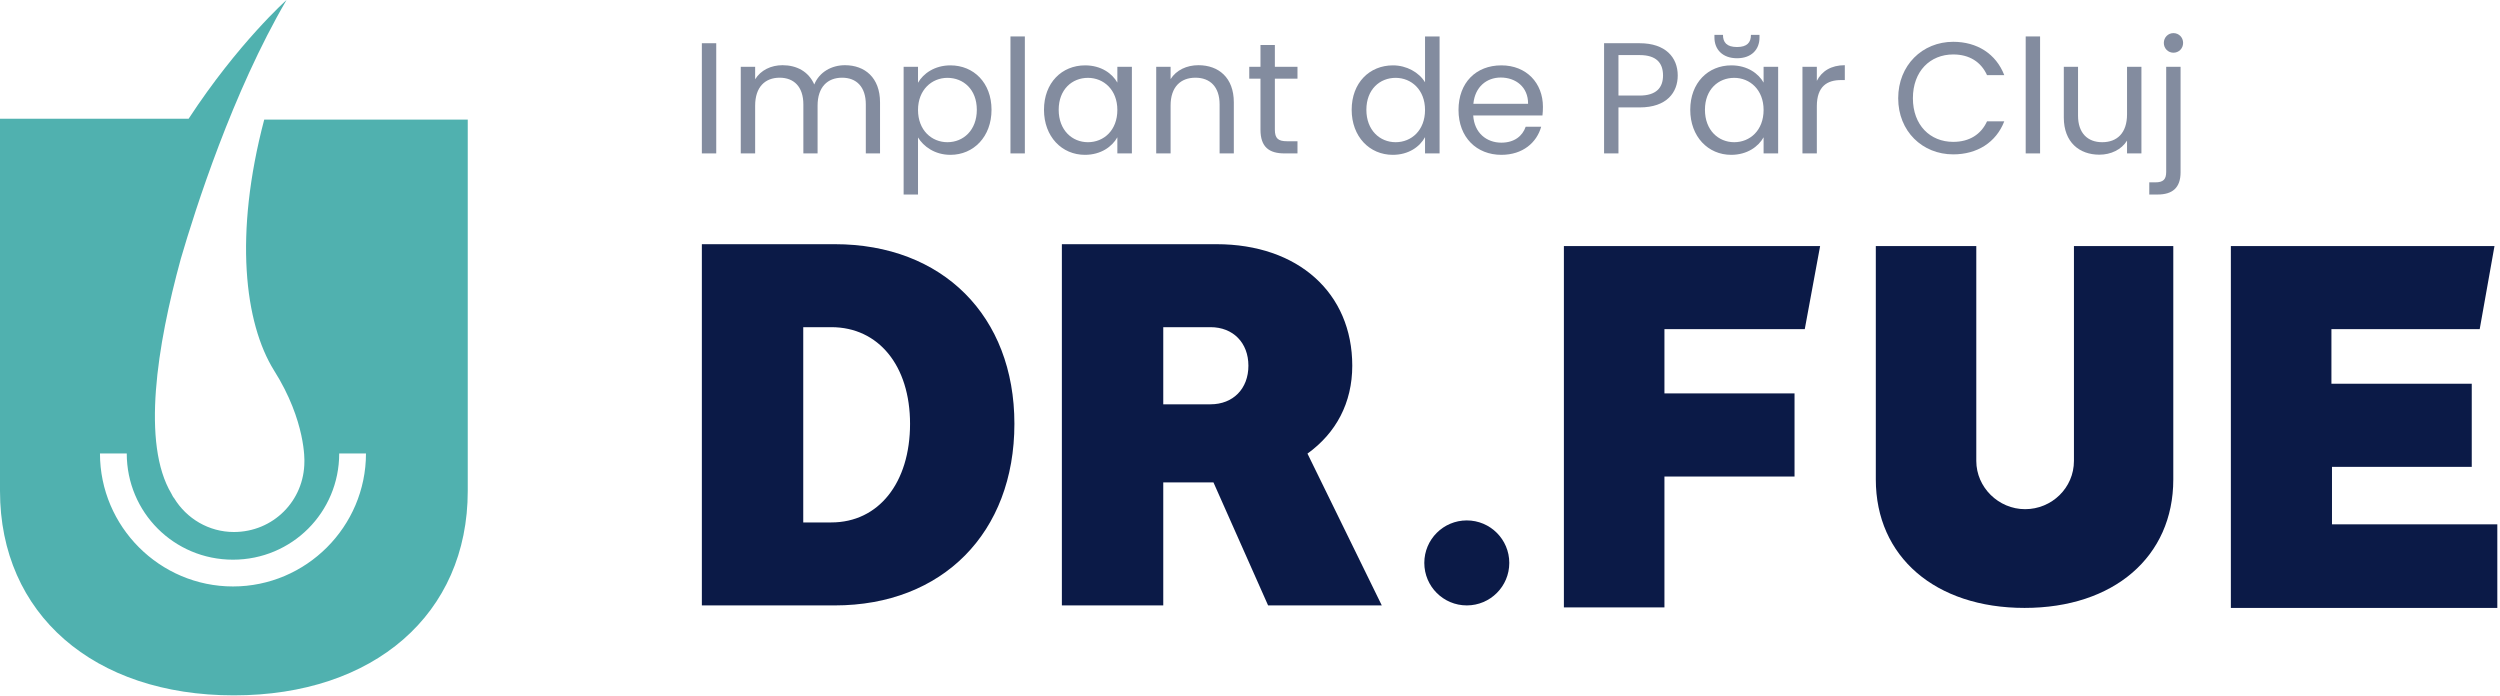
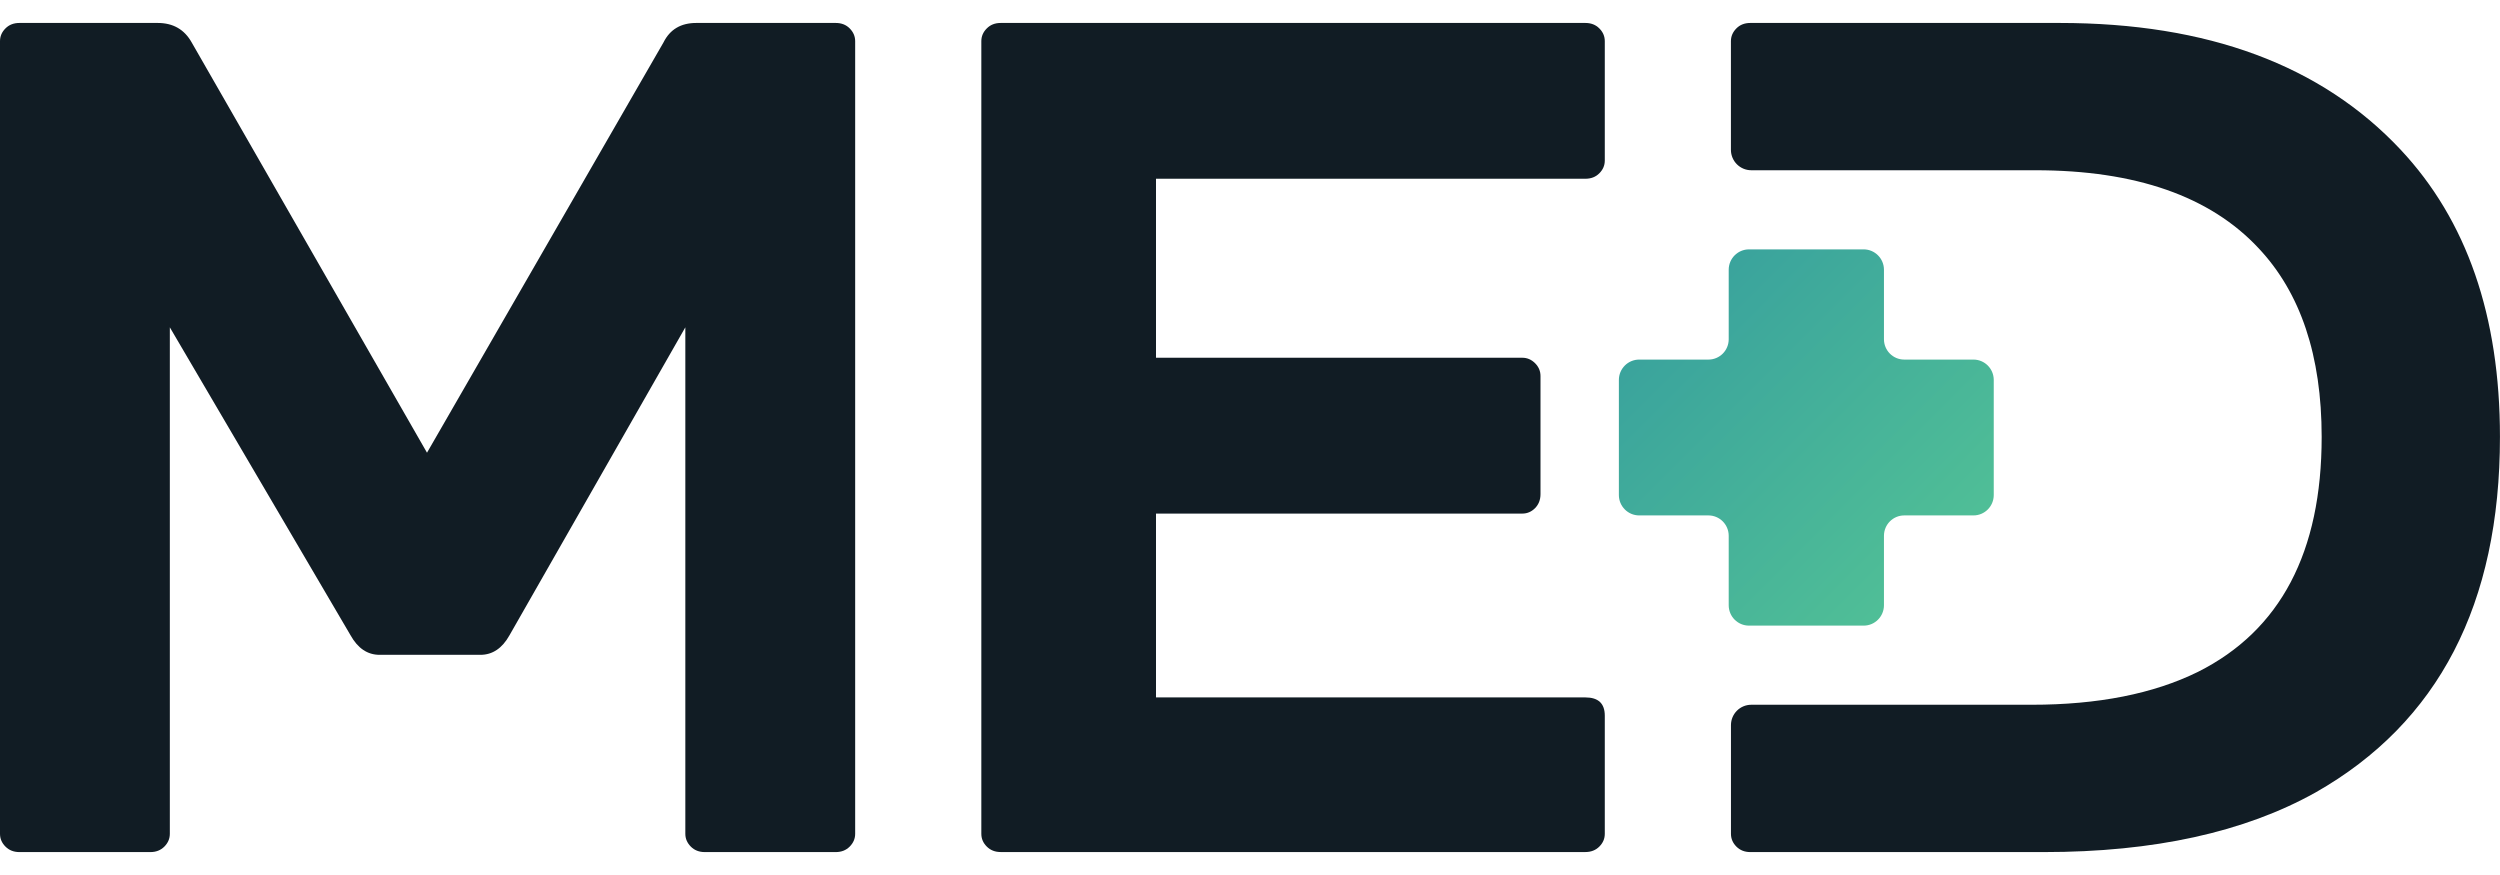
- <svg xmlns="http://www.w3.org/2000/svg" width="151" height="42" viewBox="0 0 151 42" fill="none">
-   <path fill-rule="evenodd" clip-rule="evenodd" d="M11.393 7.171H9.543H6.416H0V29.653C0 37.094 5.661 42 14.126 42C22.591 42 28.252 37.094 28.252 29.653V7.224H24.208H18.709H15.959C14.126 14.18 14.773 19.517 16.552 22.375C18.493 25.448 18.385 27.874 18.385 27.874C18.385 30.246 16.498 32.133 14.126 32.133C12.616 32.133 11.268 31.325 10.514 30.085C10.46 30.031 10.406 29.923 10.352 29.815C8.548 26.797 9.477 20.906 10.919 15.638C11.794 12.639 14.044 5.576 17.307 0C17.307 0 14.379 2.606 11.393 7.171ZM20.488 27.389C20.488 30.947 17.63 33.805 14.072 33.805C10.513 33.805 7.656 30.947 7.656 27.389H6.038C6.038 31.81 9.651 35.422 14.072 35.422C18.493 35.422 22.105 31.81 22.105 27.389H20.488Z" fill="#50B1AF" />
-   <path d="M42.392 9.266H43.261V2.611H42.392V9.266Z" fill="#838C9F" />
-   <path d="M52.295 9.266H53.154V6.182C53.154 4.683 52.228 3.938 51.034 3.938C50.232 3.938 49.487 4.349 49.182 5.103C48.838 4.32 48.122 3.938 47.263 3.938C46.575 3.938 45.954 4.234 45.611 4.788V4.034H44.742V9.266H45.611V6.383C45.611 5.256 46.212 4.693 47.091 4.693C47.95 4.693 48.523 5.237 48.523 6.306V9.266H49.382V6.383C49.382 5.256 49.984 4.693 50.862 4.693C51.722 4.693 52.295 5.237 52.295 6.306V9.266Z" fill="#838C9F" />
-   <path d="M55.448 4.998V4.034H54.579V11.749H55.448V8.302C55.773 8.837 56.451 9.352 57.406 9.352C58.809 9.352 59.888 8.254 59.888 6.631C59.888 4.998 58.809 3.948 57.406 3.948C56.451 3.948 55.763 4.444 55.448 4.998ZM59 6.631C59 7.863 58.189 8.589 57.224 8.589C56.279 8.589 55.448 7.872 55.448 6.641C55.448 5.428 56.279 4.702 57.224 4.702C58.189 4.702 59 5.399 59 6.631Z" fill="#838C9F" />
-   <path d="M61.032 9.266H61.901V2.201H61.032V9.266Z" fill="#838C9F" />
-   <path d="M63.057 6.631C63.057 8.254 64.136 9.352 65.53 9.352C66.495 9.352 67.173 8.856 67.488 8.293V9.266H68.366V4.034H67.488V4.989C67.182 4.444 66.514 3.948 65.54 3.948C64.136 3.948 63.057 4.998 63.057 6.631ZM67.488 6.641C67.488 7.872 66.667 8.589 65.712 8.589C64.757 8.589 63.945 7.863 63.945 6.631C63.945 5.399 64.757 4.702 65.712 4.702C66.667 4.702 67.488 5.428 67.488 6.641Z" fill="#838C9F" />
-   <path d="M73.664 9.266H74.523V6.182C74.523 4.683 73.597 3.938 72.384 3.938C71.677 3.938 71.047 4.234 70.704 4.779V4.034H69.835V9.266H70.704V6.373C70.704 5.247 71.315 4.693 72.203 4.693C73.081 4.693 73.664 5.237 73.664 6.306V9.266Z" fill="#838C9F" />
-   <path d="M76.133 7.834C76.133 8.885 76.659 9.266 77.585 9.266H78.368V8.531H77.728C77.193 8.531 77.002 8.35 77.002 7.834V4.75H78.368V4.034H77.002V2.716H76.133V4.034H75.455V4.75H76.133V7.834Z" fill="#838C9F" />
-   <path d="M81.641 6.631C81.641 8.254 82.721 9.352 84.124 9.352C85.079 9.352 85.757 8.865 86.072 8.283V9.266H86.951V2.201H86.072V4.97C85.709 4.368 84.955 3.948 84.134 3.948C82.721 3.948 81.641 4.998 81.641 6.631ZM86.072 6.641C86.072 7.872 85.251 8.589 84.296 8.589C83.341 8.589 82.529 7.863 82.529 6.631C82.529 5.399 83.341 4.702 84.296 4.702C85.251 4.702 86.072 5.428 86.072 6.641Z" fill="#838C9F" />
-   <path d="M90.644 4.683C91.541 4.683 92.305 5.247 92.296 6.268H88.992C89.087 5.247 89.794 4.683 90.644 4.683ZM93.088 7.653H92.152C91.961 8.216 91.465 8.617 90.682 8.617C89.794 8.617 89.049 8.035 88.982 6.975H93.165C93.184 6.793 93.193 6.641 93.193 6.45C93.193 5.017 92.2 3.948 90.682 3.948C89.154 3.948 88.094 4.989 88.094 6.641C88.094 8.302 89.192 9.352 90.682 9.352C91.981 9.352 92.821 8.608 93.088 7.653Z" fill="#838C9F" />
-   <path d="M97.755 5.772V3.327H99.034C100.027 3.327 100.447 3.786 100.447 4.559C100.447 5.304 100.027 5.772 99.034 5.772H97.755ZM101.335 4.559C101.335 3.47 100.6 2.611 99.034 2.611H96.886V9.266H97.755V6.488H99.034C100.686 6.488 101.335 5.571 101.335 4.559Z" fill="#838C9F" />
-   <path d="M102.091 6.631C102.091 8.254 103.17 9.352 104.564 9.352C105.528 9.352 106.206 8.856 106.521 8.293V9.266H107.4V4.034H106.521V4.989C106.216 4.444 105.547 3.948 104.573 3.948C103.17 3.948 102.091 4.998 102.091 6.631ZM106.521 6.641C106.521 7.872 105.7 8.589 104.745 8.589C103.79 8.589 102.979 7.863 102.979 6.631C102.979 5.399 103.79 4.702 104.745 4.702C105.7 4.702 106.521 5.428 106.521 6.641ZM106.273 2.277V2.105H105.757C105.757 2.563 105.528 2.84 104.917 2.84C104.296 2.84 104.067 2.563 104.067 2.105H103.552V2.267C103.552 2.983 104.039 3.518 104.917 3.518C105.796 3.518 106.273 2.983 106.273 2.277Z" fill="#838C9F" />
-   <path d="M109.737 6.421C109.737 5.208 110.367 4.836 111.198 4.836H111.427V3.938C110.596 3.938 110.033 4.301 109.737 4.884V4.034H108.868V9.266H109.737V6.421Z" fill="#838C9F" />
-   <path d="M114.651 5.934C114.651 7.93 116.112 9.324 117.974 9.324C119.416 9.324 120.562 8.608 121.058 7.328H120.017C119.655 8.121 118.948 8.569 117.974 8.569C116.58 8.569 115.539 7.557 115.539 5.934C115.539 4.301 116.58 3.289 117.974 3.289C118.948 3.289 119.655 3.738 120.017 4.54H121.058C120.562 3.251 119.416 2.525 117.974 2.525C116.112 2.525 114.651 3.938 114.651 5.934Z" fill="#838C9F" />
-   <path d="M122.352 9.266H123.221V2.201H122.352V9.266Z" fill="#838C9F" />
-   <path d="M129.342 4.034H128.473V6.908C128.473 8.035 127.872 8.589 126.974 8.589C126.096 8.589 125.513 8.044 125.513 6.984V4.034H124.654V7.099C124.654 8.598 125.599 9.343 126.802 9.343C127.499 9.343 128.139 9.037 128.473 8.493V9.266H129.342V4.034Z" fill="#838C9F" />
-   <path d="M131.277 3.184C131.602 3.184 131.86 2.926 131.86 2.592C131.86 2.258 131.602 2 131.277 2C130.953 2 130.695 2.258 130.695 2.592C130.695 2.926 130.953 3.184 131.277 3.184ZM130.838 4.034V10.384C130.838 10.842 130.656 11.014 130.179 11.014H129.816V11.749H130.322C131.21 11.749 131.707 11.348 131.707 10.403V4.034H130.838Z" fill="#838C9F" />
-   <path d="M88.594 36.567C90.012 36.567 91.161 35.418 91.161 34C91.161 32.582 90.012 31.433 88.594 31.433C87.177 31.433 86.028 32.582 86.028 34C86.028 35.418 87.177 36.567 88.594 36.567Z" fill="#0B1A47" />
-   <path d="M100.532 19.88V23.763H108.39V28.781H100.532V36.685H94.459V14.862H109.935L109.008 19.88H100.532Z" fill="#0B1A47" />
-   <path d="M150.838 31.702V36.719H134.744V14.862H150.667L149.774 19.88H140.818V23.179H149.294V28.197H140.852V31.668H150.838V31.702Z" fill="#0B1A47" />
-   <path d="M50.419 14.749H42.392V36.567H50.419C56.929 36.567 61.27 32.174 61.27 25.599C61.27 19.083 56.929 14.749 50.419 14.749ZM50.211 31.555H48.516V19.761H50.211C53.064 19.761 54.967 22.09 54.967 25.599C54.967 29.166 53.064 31.555 50.211 31.555Z" fill="#0B1A47" />
-   <path d="M83.46 36.567L78.971 27.397C80.695 26.159 81.677 24.331 81.677 22.09C81.677 17.697 78.406 14.749 73.472 14.749H64.137V36.567H70.261V29.137H72.907H73.293L76.593 36.567H83.46ZM70.261 19.761H73.115C74.482 19.761 75.404 20.705 75.404 22.09C75.404 23.476 74.482 24.42 73.115 24.42H70.261V19.761Z" fill="#0B1A47" />
-   <path d="M128.729 14.861H125.266V27.84C125.266 29.466 123.929 30.754 122.317 30.754C120.706 30.754 119.368 29.432 119.368 27.84V14.861H117.414H115.288H113.299V28.958C113.299 33.634 116.9 36.718 122.283 36.718C127.666 36.718 131.267 33.634 131.267 28.958V14.861H128.729Z" fill="#0B1A47" />
+ <svg xmlns="http://www.w3.org/2000/svg" width="60" height="21" viewBox="0 0 60 21" fill="none">
+   <path d="M20.524 0.989V20.011C20.524 20.128 20.48 20.23 20.393 20.318C20.306 20.406 20.194 20.45 20.058 20.45H16.914C16.778 20.45 16.666 20.406 16.579 20.318C16.492 20.23 16.448 20.128 16.448 20.011V7.856L12.227 15.248C12.052 15.56 11.819 15.716 11.528 15.716H9.112C8.821 15.716 8.588 15.56 8.414 15.248L4.076 7.856V20.011C4.076 20.128 4.032 20.23 3.945 20.318C3.857 20.406 3.746 20.45 3.61 20.45H0.466C0.33 20.45 0.218 20.406 0.131 20.318C0.043 20.23 0 20.128 0 20.011V0.989C0 0.872 0.043 0.77 0.131 0.682C0.218 0.594 0.33 0.551 0.466 0.551H3.785C4.153 0.551 4.425 0.706 4.6 1.018L10.248 10.865L15.924 1.018C16.079 0.706 16.342 0.551 16.71 0.551H20.058C20.194 0.551 20.306 0.594 20.393 0.682C20.48 0.77 20.524 0.871 20.524 0.989Z" fill="#111C24" />
+   <path d="M24.017 0.551H38.049C38.185 0.551 38.297 0.594 38.384 0.682C38.472 0.77 38.515 0.871 38.515 0.989V3.852C38.515 3.97 38.472 4.071 38.384 4.159C38.297 4.247 38.185 4.29 38.049 4.29H27.744V8.586H36.536C36.653 8.586 36.754 8.63 36.842 8.717C36.929 8.805 36.972 8.907 36.972 9.024V11.859C36.972 11.995 36.928 12.107 36.842 12.195C36.754 12.283 36.652 12.326 36.536 12.326H27.744V16.738H38.049C38.36 16.738 38.515 16.884 38.515 17.177V20.011C38.515 20.128 38.472 20.23 38.384 20.318C38.297 20.405 38.185 20.449 38.049 20.449H24.017C23.881 20.449 23.77 20.405 23.683 20.318C23.595 20.23 23.552 20.128 23.552 20.011V0.989C23.552 0.871 23.595 0.77 23.683 0.682C23.77 0.594 23.881 0.551 24.017 0.551V0.551Z" fill="#111C24" />
+   <path d="M47.363 8.63H45.702C45.432 8.63 45.215 8.411 45.215 8.142V6.474C45.215 6.204 44.996 5.985 44.728 5.985H41.976C41.707 5.985 41.489 6.204 41.489 6.474V8.142C41.489 8.412 41.271 8.63 41.002 8.63H39.34C39.071 8.63 38.853 8.849 38.853 9.119V11.881C38.853 12.151 39.072 12.37 39.34 12.37H41.002C41.271 12.37 41.489 12.589 41.489 12.859V14.526C41.489 14.797 41.707 15.015 41.976 15.015H44.728C44.997 15.015 45.215 14.796 45.215 14.526V12.859C45.215 12.588 45.433 12.37 45.702 12.37H47.363C47.632 12.37 47.85 12.151 47.85 11.881V9.119C47.85 8.849 47.632 8.63 47.363 8.63Z" fill="url(#paint0_linear_619_10083)" />
+   <path d="M57.612 3.589C55.71 1.563 52.983 0.551 49.431 0.551H42.008C41.872 0.551 41.76 0.594 41.673 0.682C41.586 0.77 41.542 0.871 41.542 0.989V3.596C41.542 3.867 41.761 4.086 42.031 4.086H48.849C51.256 4.086 53.042 4.71 54.206 5.957C55.215 7.028 55.72 8.538 55.72 10.486C55.72 13.252 54.73 15.132 52.751 16.125C51.683 16.651 50.353 16.914 48.762 16.914H42.031C41.761 16.914 41.543 17.133 41.543 17.404V20.011C41.543 20.128 41.586 20.23 41.673 20.318C41.761 20.406 41.872 20.45 42.008 20.45H49.053C51.693 20.45 53.867 19.973 55.575 19.018C58.524 17.342 59.999 14.498 59.999 10.485C59.999 7.583 59.203 5.284 57.612 3.589V3.589Z" fill="#111C24" />
+   <defs>
+     <linearGradient id="paint0_linear_619_10083" x1="38.853" y1="5.985" x2="47.917" y2="15.015" gradientUnits="userSpaceOnUse">
+       <stop stop-color="#359D9E" />
+       <stop offset="1" stop-color="#55C595" />
+     </linearGradient>
+   </defs>
</svg>
